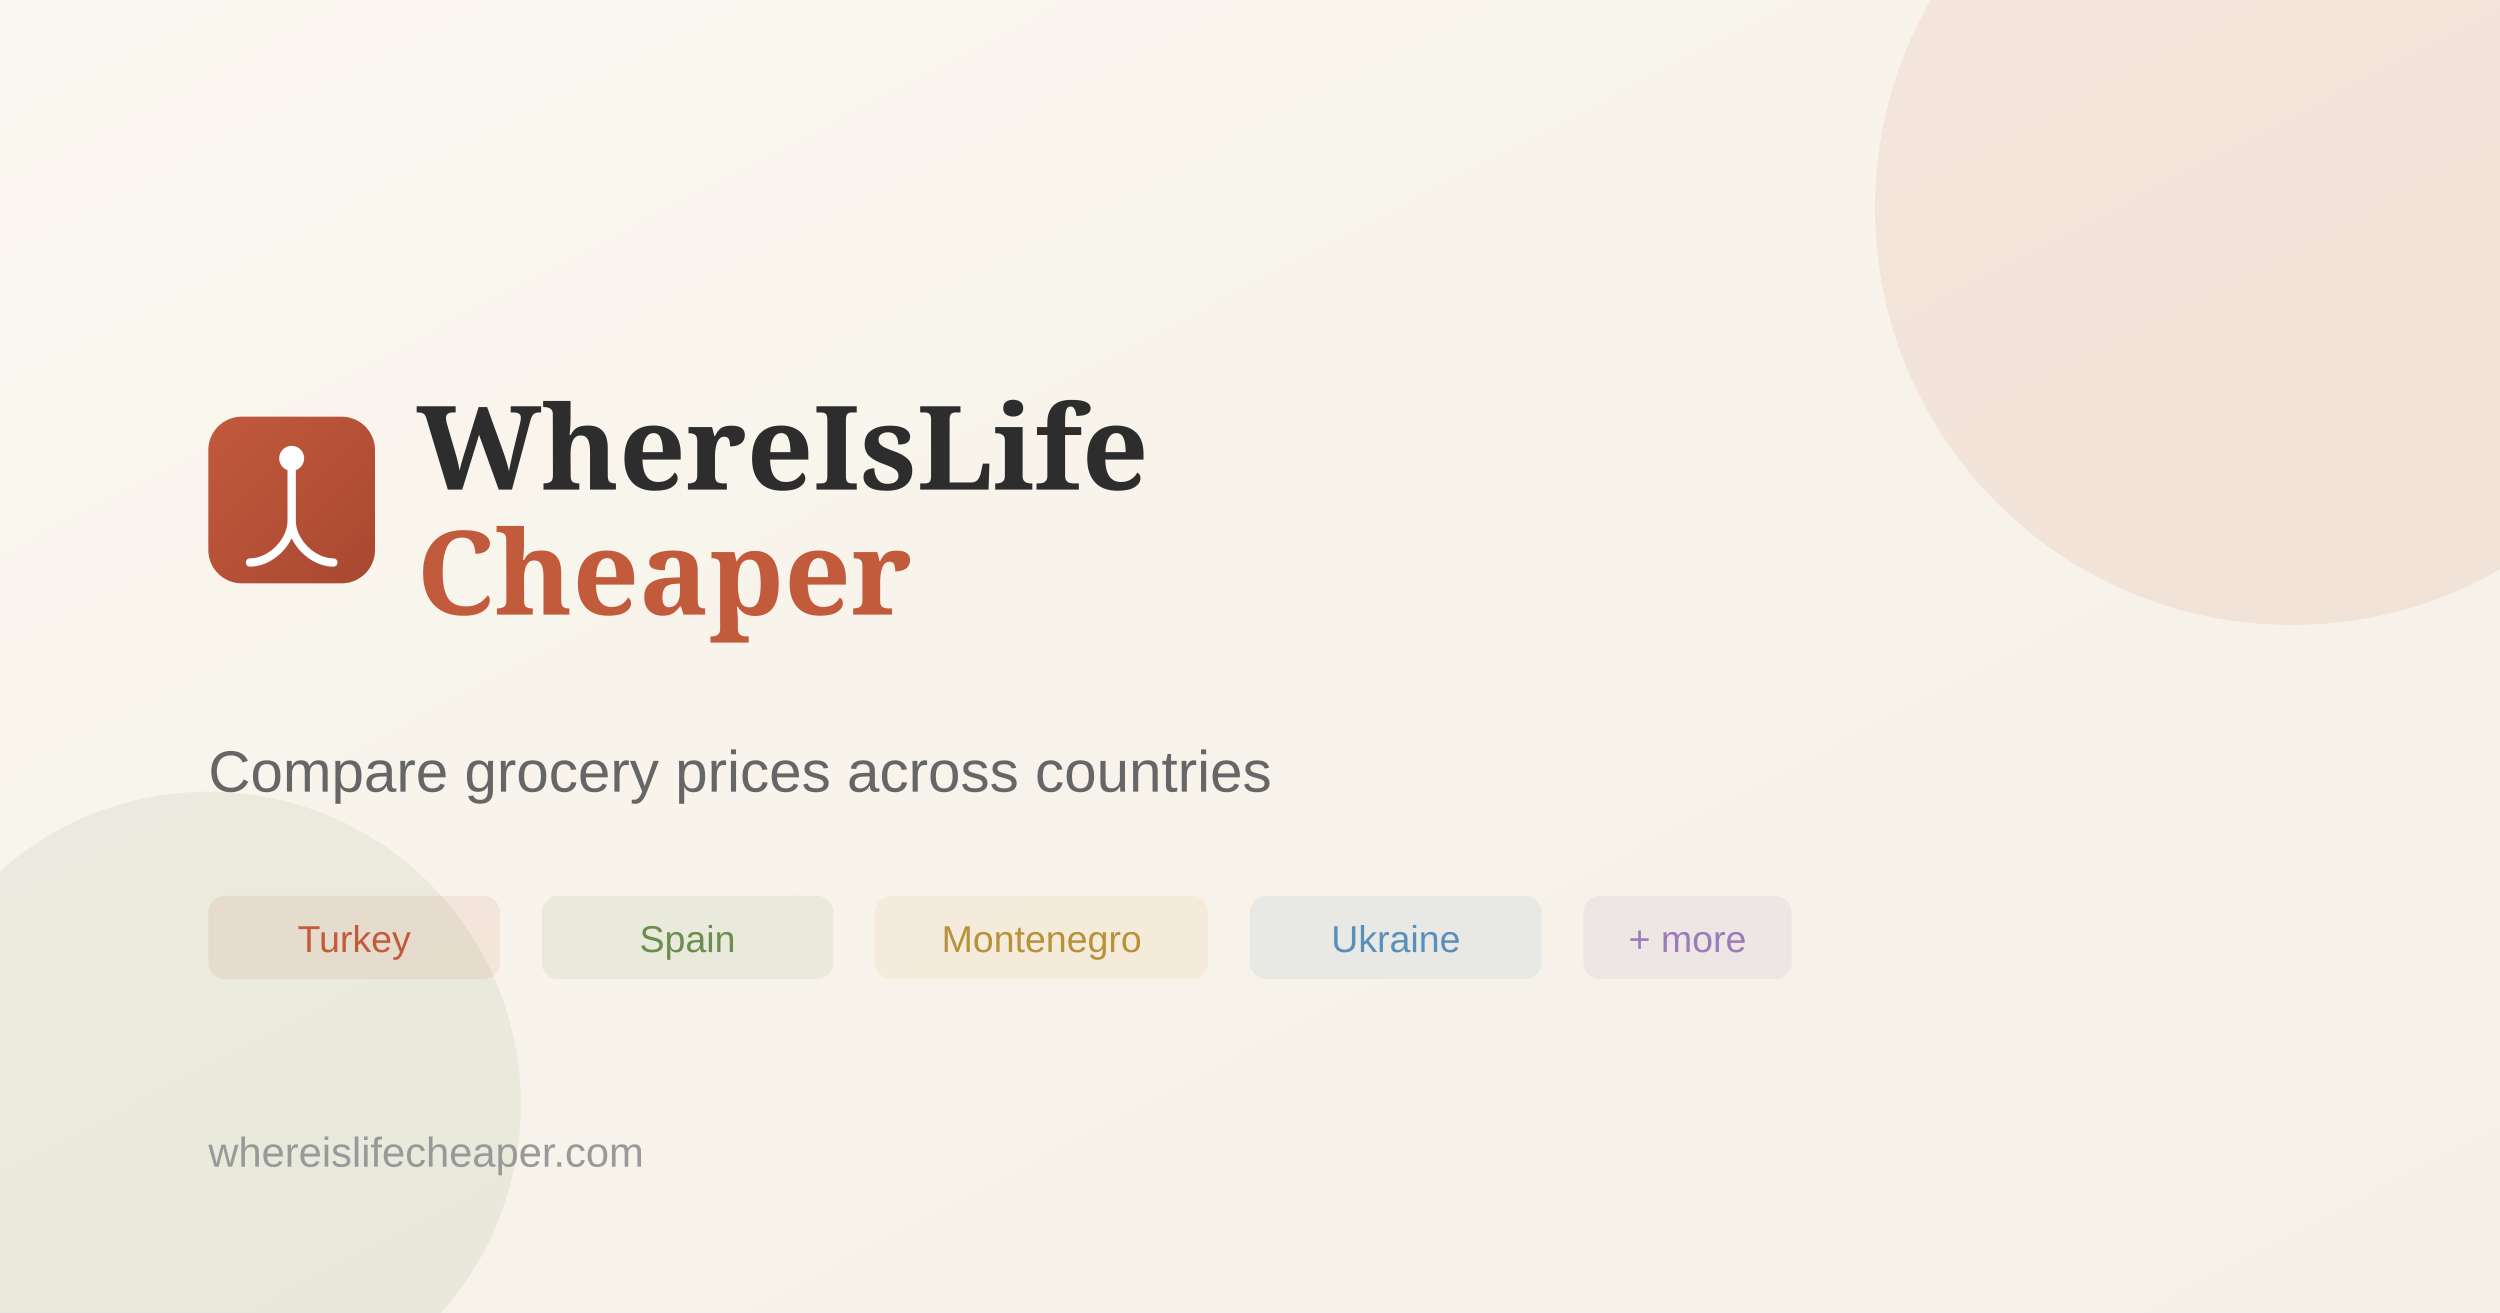
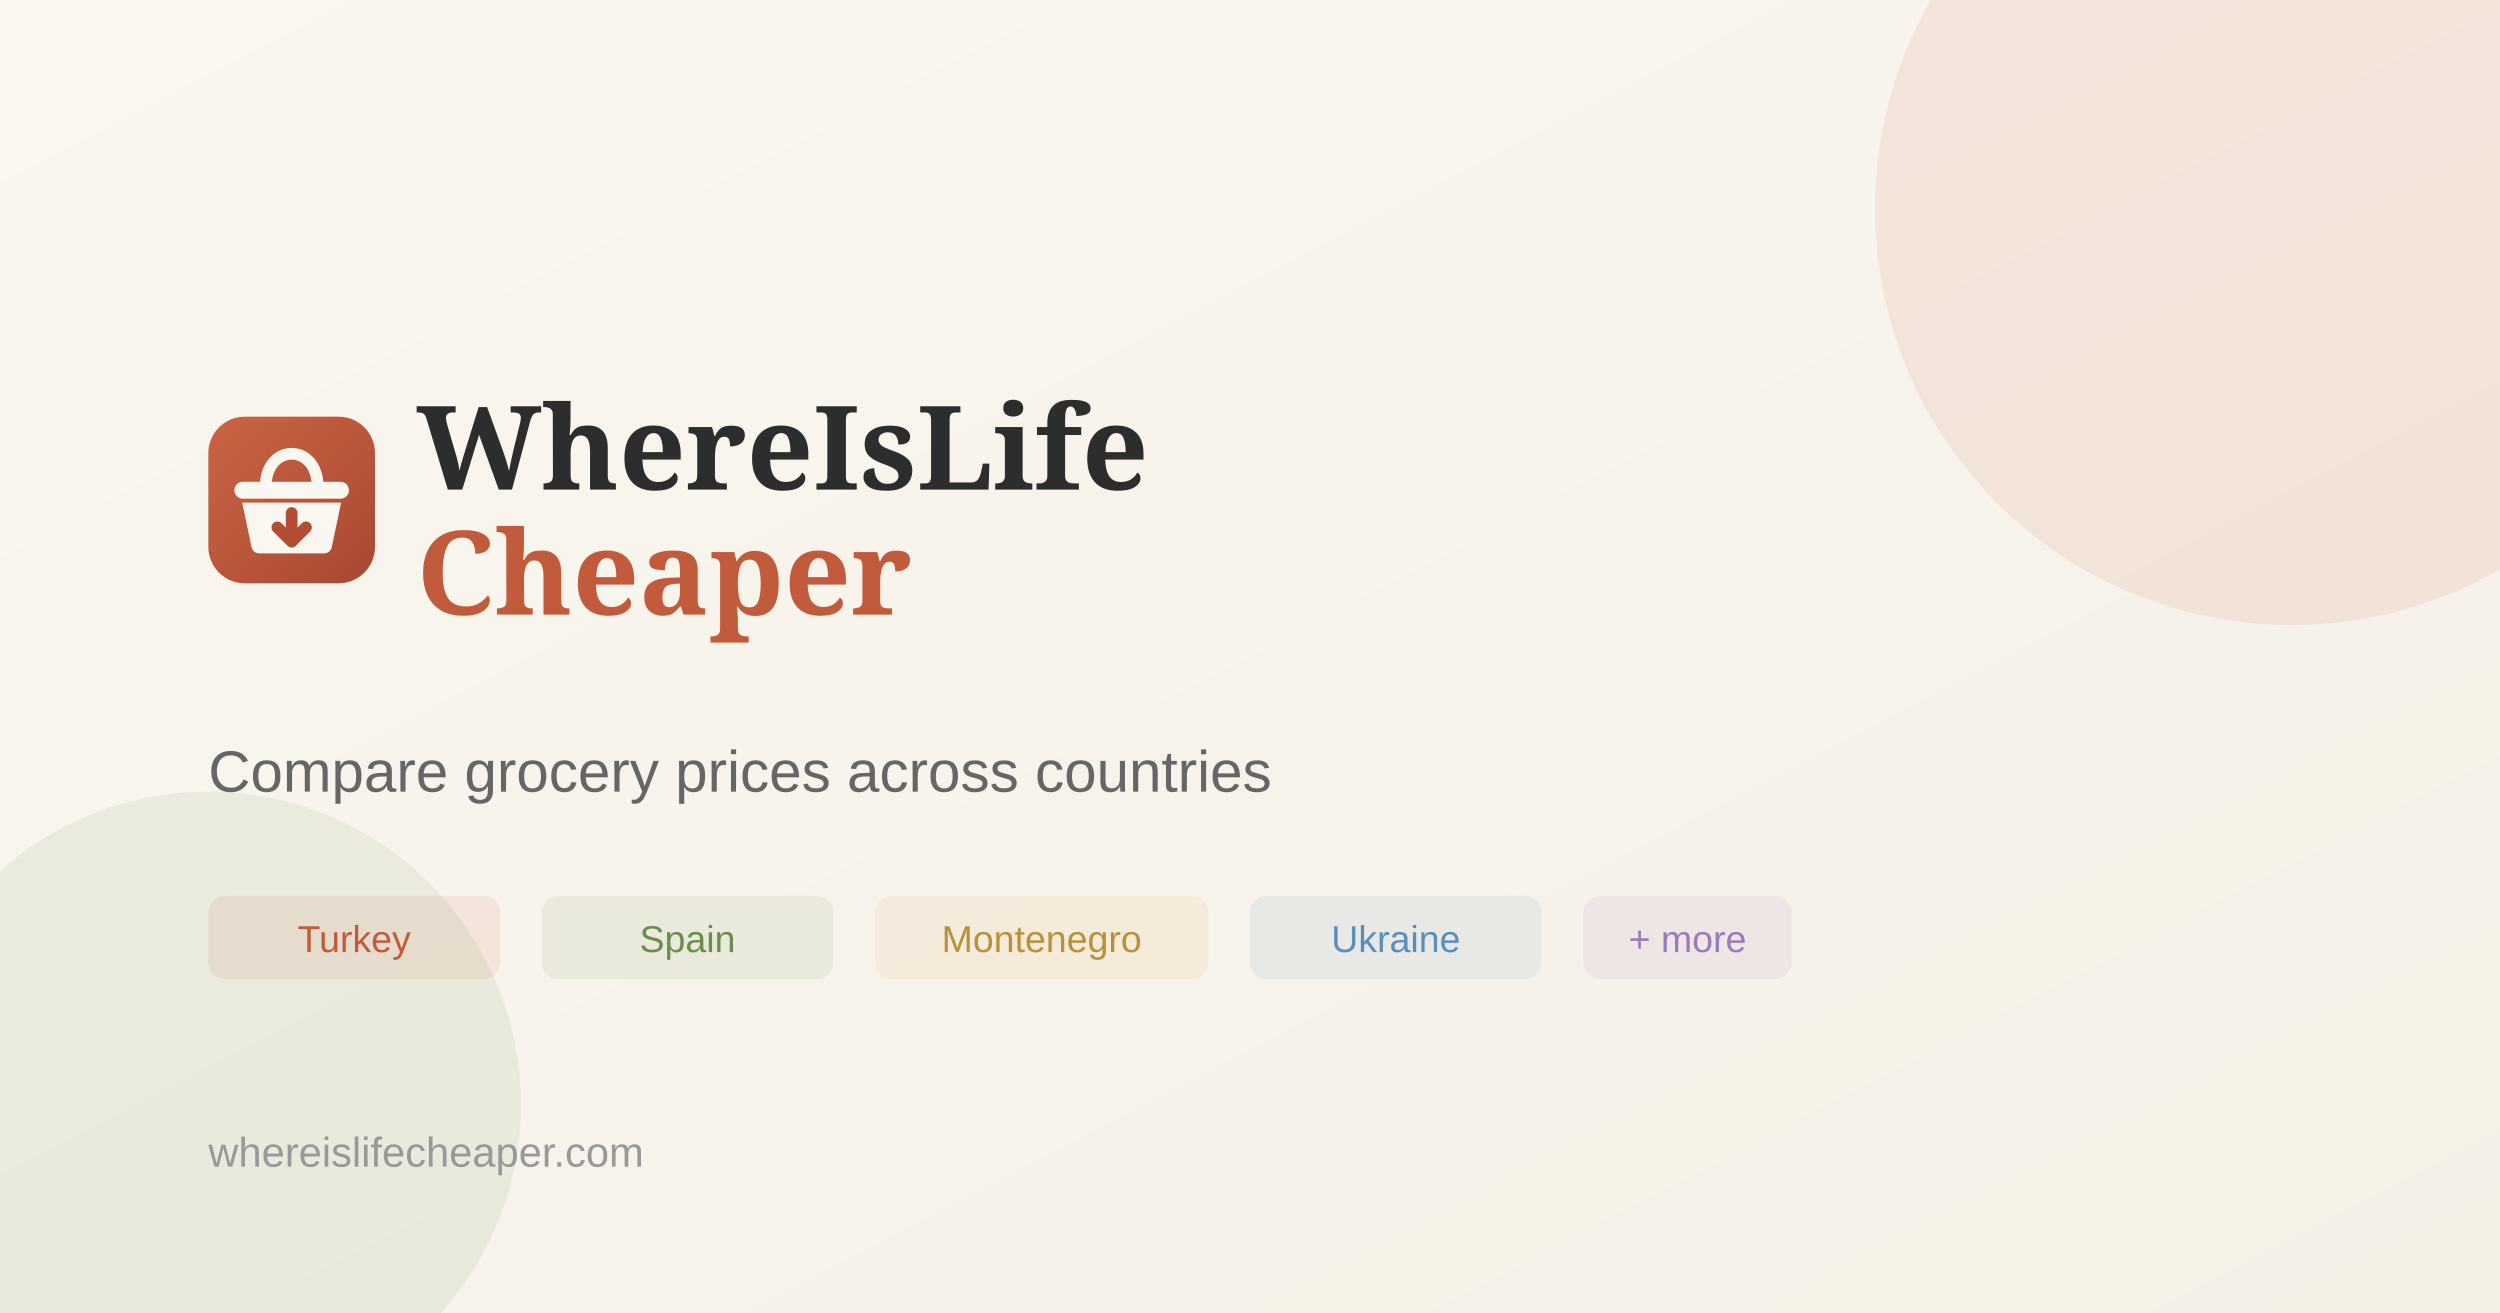
<svg xmlns="http://www.w3.org/2000/svg" width="1200" height="630" viewBox="0 0 1200 630">
  <defs>
    <linearGradient id="bg" x1="0%" y1="0%" x2="100%" y2="100%">
      <stop offset="0%" style="stop-color:#faf7f0" />
      <stop offset="100%" style="stop-color:#f5f0e6" />
    </linearGradient>
    <linearGradient id="accent" x1="0%" y1="0%" x2="100%" y2="100%">
      <stop offset="0%" style="stop-color:#c25a3c" />
      <stop offset="100%" style="stop-color:#a84832" />
    </linearGradient>
  </defs>
  <rect width="1200" height="630" fill="url(#bg)" />
  <circle cx="1100" cy="100" r="200" fill="#c25a3c" opacity="0.1" />
  <circle cx="100" cy="530" r="150" fill="#6b8e4e" opacity="0.1" />
-   <g transform="translate(100, 200)">
-     <rect width="80" height="80" rx="16" fill="url(#accent)" />
-     <path d="M40 20 L40 50 M40 50 C40 60 30 70 20 70 M40 50 C40 60 50 70 60 70" stroke="white" stroke-width="4" fill="none" stroke-linecap="round" />
-     <circle cx="40" cy="20" r="6" fill="white" />
+   <g transform="translate(100, 200) scale(1.25)">
+     <linearGradient id="logo" x1="0" y1="0" x2="1" y2="1">
+       <stop offset="0" stop-color="#cc6444" />
+       <stop offset="1" stop-color="#a84832" />
+     </linearGradient>
+     <rect width="64" height="64" rx="14" fill="url(#logo)" />
+     <path d="M22 27C22 10 42 10 42 27" fill="none" stroke="#faf7f0" stroke-width="4.5" stroke-linecap="round" />
+     <rect x="10" y="25" width="44" height="6.5" rx="3.25" fill="#faf7f0" />
+     <path d="M13 33h38l-3.6 17.1a3 3 0 0 1-2.9 2.4h-25a3 3 0 0 1-2.9-2.4Z" fill="#faf7f0" />
+     <g fill="none" stroke="#b04d34" stroke-width="4.5" stroke-linecap="round" stroke-linejoin="round">
+       <polyline points="32,37 32,47.5" />
+       <polyline points="26.5,42.5 32,48 37.5,42.5" />
+     </g>
  </g>
  <text x="200" y="235" font-family="Georgia, serif" font-size="56" font-weight="bold" fill="#2d2d2d">WhereIsLife</text>
  <text x="200" y="295" font-family="Georgia, serif" font-size="56" font-weight="bold" fill="#c25a3c">Cheaper</text>
  <text x="100" y="380" font-family="Arial, sans-serif" font-size="28" fill="#666">Compare grocery prices across countries</text>
  <g transform="translate(100, 430)">
    <rect x="0" y="0" width="140" height="40" rx="8" fill="#c25a3c" opacity="0.1" />
    <text x="70" y="27" font-family="Arial, sans-serif" font-size="18" fill="#c25a3c" text-anchor="middle">Turkey</text>
    <rect x="160" y="0" width="140" height="40" rx="8" fill="#6b8e4e" opacity="0.1" />
    <text x="230" y="27" font-family="Arial, sans-serif" font-size="18" fill="#6b8e4e" text-anchor="middle">Spain</text>
    <rect x="320" y="0" width="160" height="40" rx="8" fill="#d4a853" opacity="0.1" />
    <text x="400" y="27" font-family="Arial, sans-serif" font-size="18" fill="#b8923a" text-anchor="middle">Montenegro</text>
    <rect x="500" y="0" width="140" height="40" rx="8" fill="#5a8fba" opacity="0.1" />
    <text x="570" y="27" font-family="Arial, sans-serif" font-size="18" fill="#5a8fba" text-anchor="middle">Ukraine</text>
    <rect x="660" y="0" width="100" height="40" rx="8" fill="#9b7bb8" opacity="0.1" />
    <text x="710" y="27" font-family="Arial, sans-serif" font-size="18" fill="#9b7bb8" text-anchor="middle">+ more</text>
  </g>
  <text x="100" y="560" font-family="Arial, sans-serif" font-size="20" fill="#999">whereislifecheaper.com</text>
</svg>
